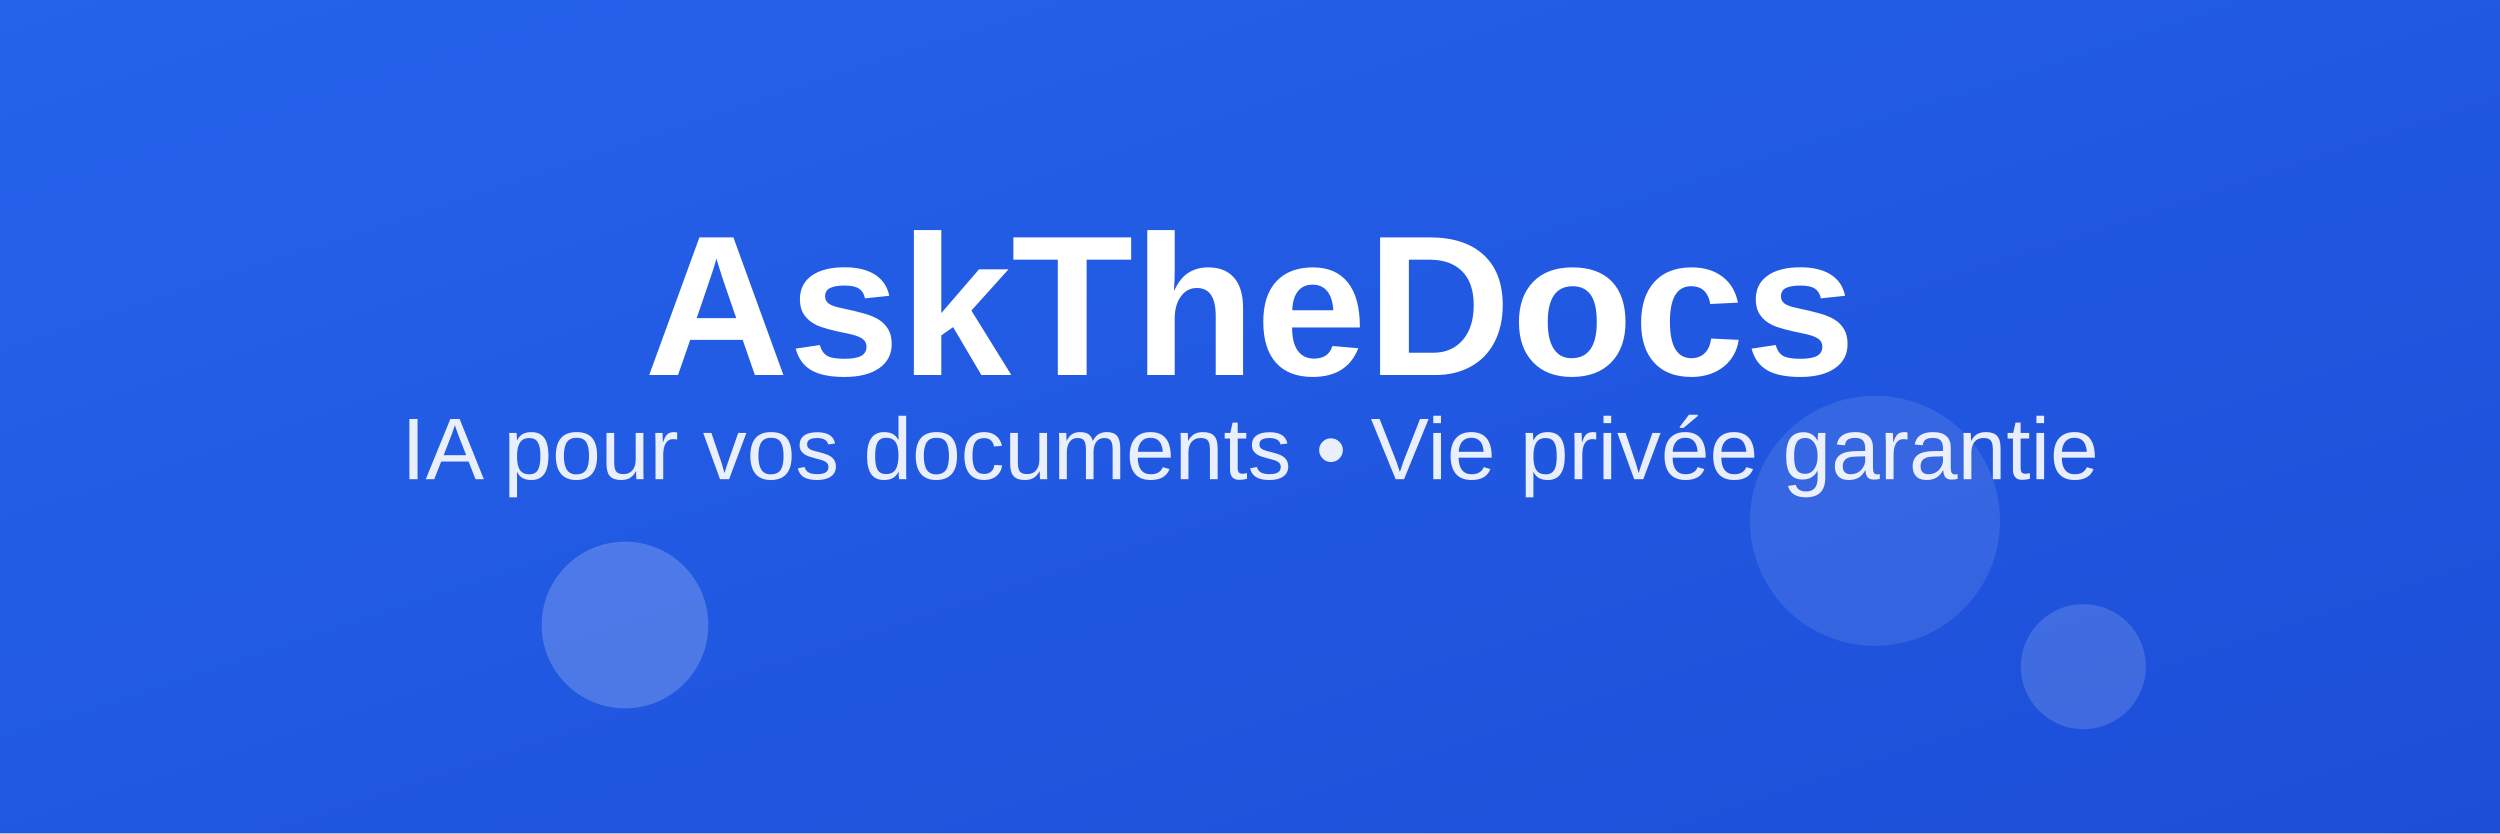
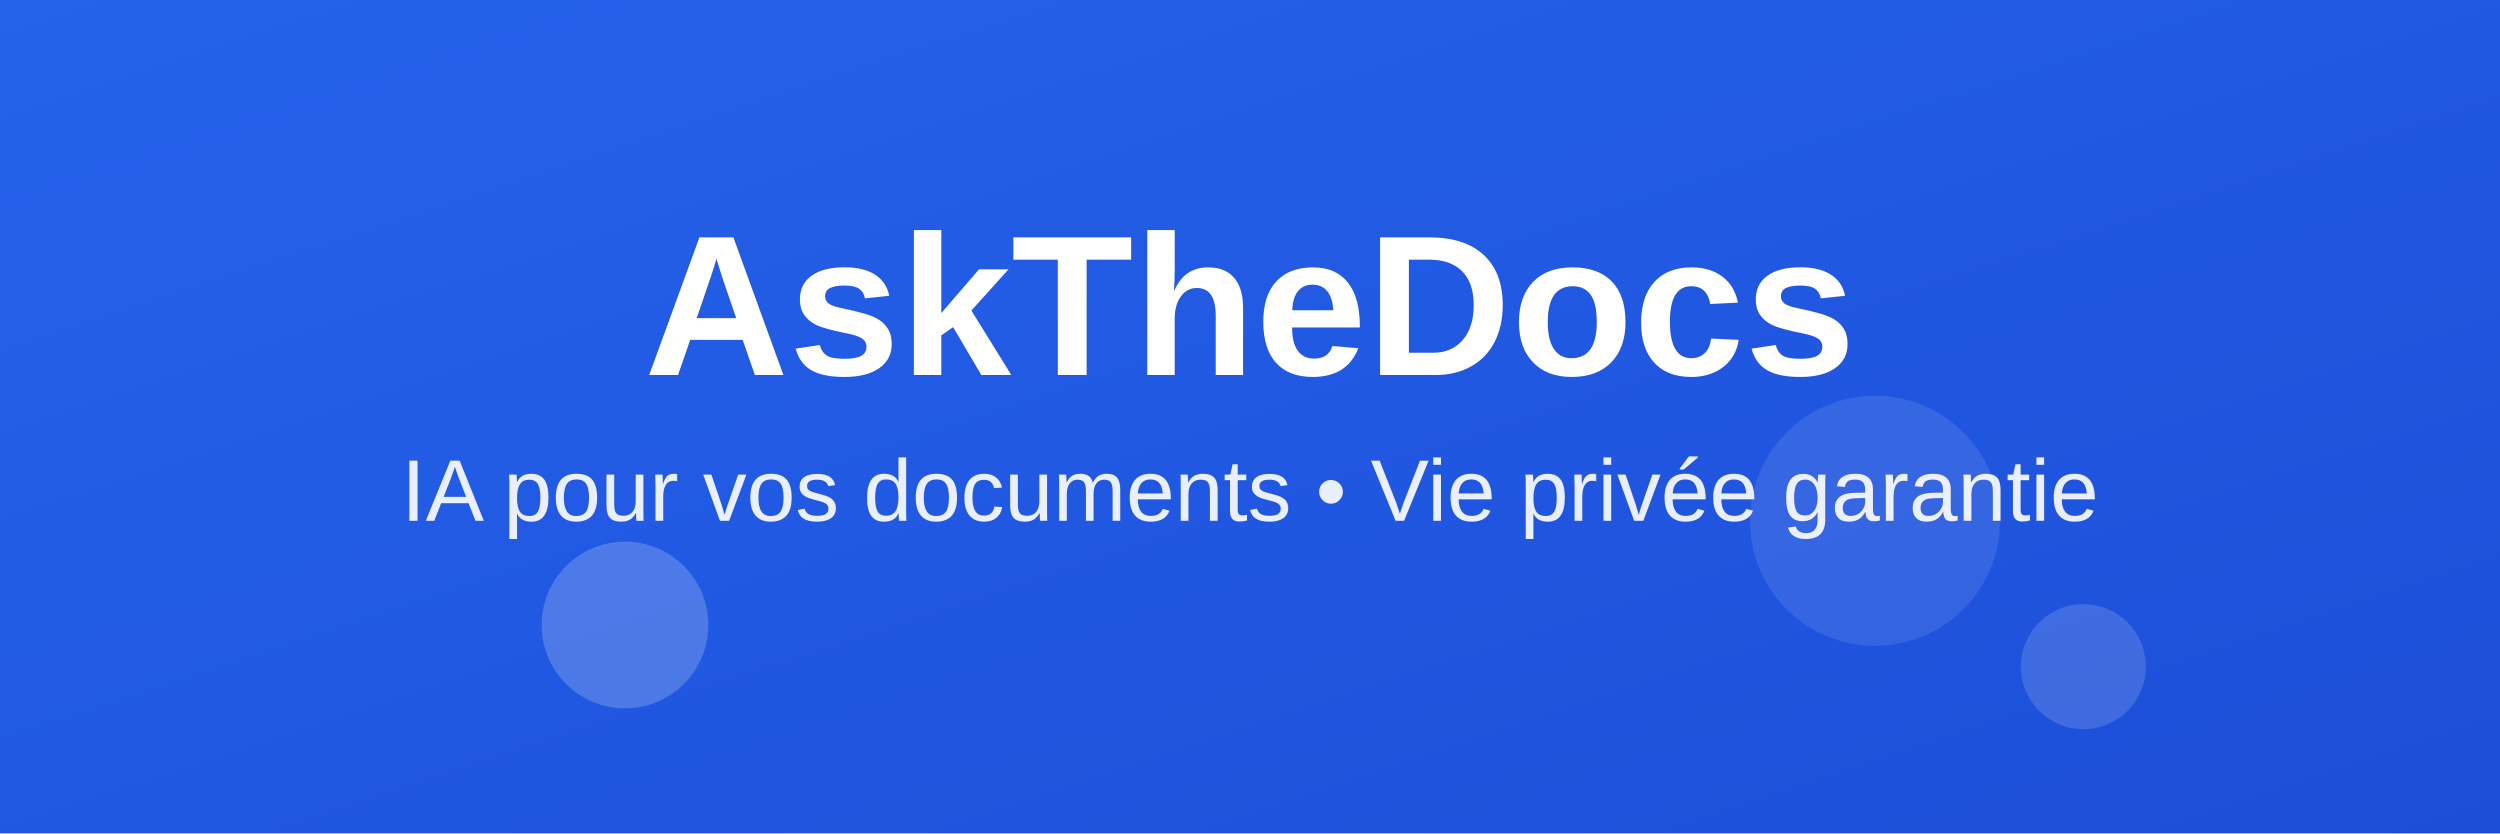
<svg xmlns="http://www.w3.org/2000/svg" width="1200" height="400">
  <defs>
    <linearGradient id="grad1" x1="0%" y1="0%" x2="100%" y2="100%">
      <stop offset="0%" style="stop-color:#2563eb;stop-opacity:1" />
      <stop offset="100%" style="stop-color:#1d4ed8;stop-opacity:1" />
    </linearGradient>
  </defs>
  <rect width="1200" height="400" fill="url(#grad1)" />
  <text x="600" y="180" text-anchor="middle" fill="white" font-family="Arial, sans-serif" font-size="96" font-weight="bold">AskTheDocs</text>
-   <text x="600" y="230" text-anchor="middle" fill="white" font-family="Arial, sans-serif" font-size="42" opacity="0.9">IA pour vos documents • Vie privée garantie</text>
+   <text x="600" y="250" text-anchor="middle" fill="white" font-family="Arial, sans-serif" font-size="42" opacity="0.9">IA pour vos documents • Vie privée garantie</text>
  <circle cx="300" cy="300" r="40" fill="rgba(255,255,255,0.2)" />
  <circle cx="900" cy="250" r="60" fill="rgba(255,255,255,0.1)" />
  <circle cx="1000" cy="320" r="30" fill="rgba(255,255,255,0.15)" />
</svg>
